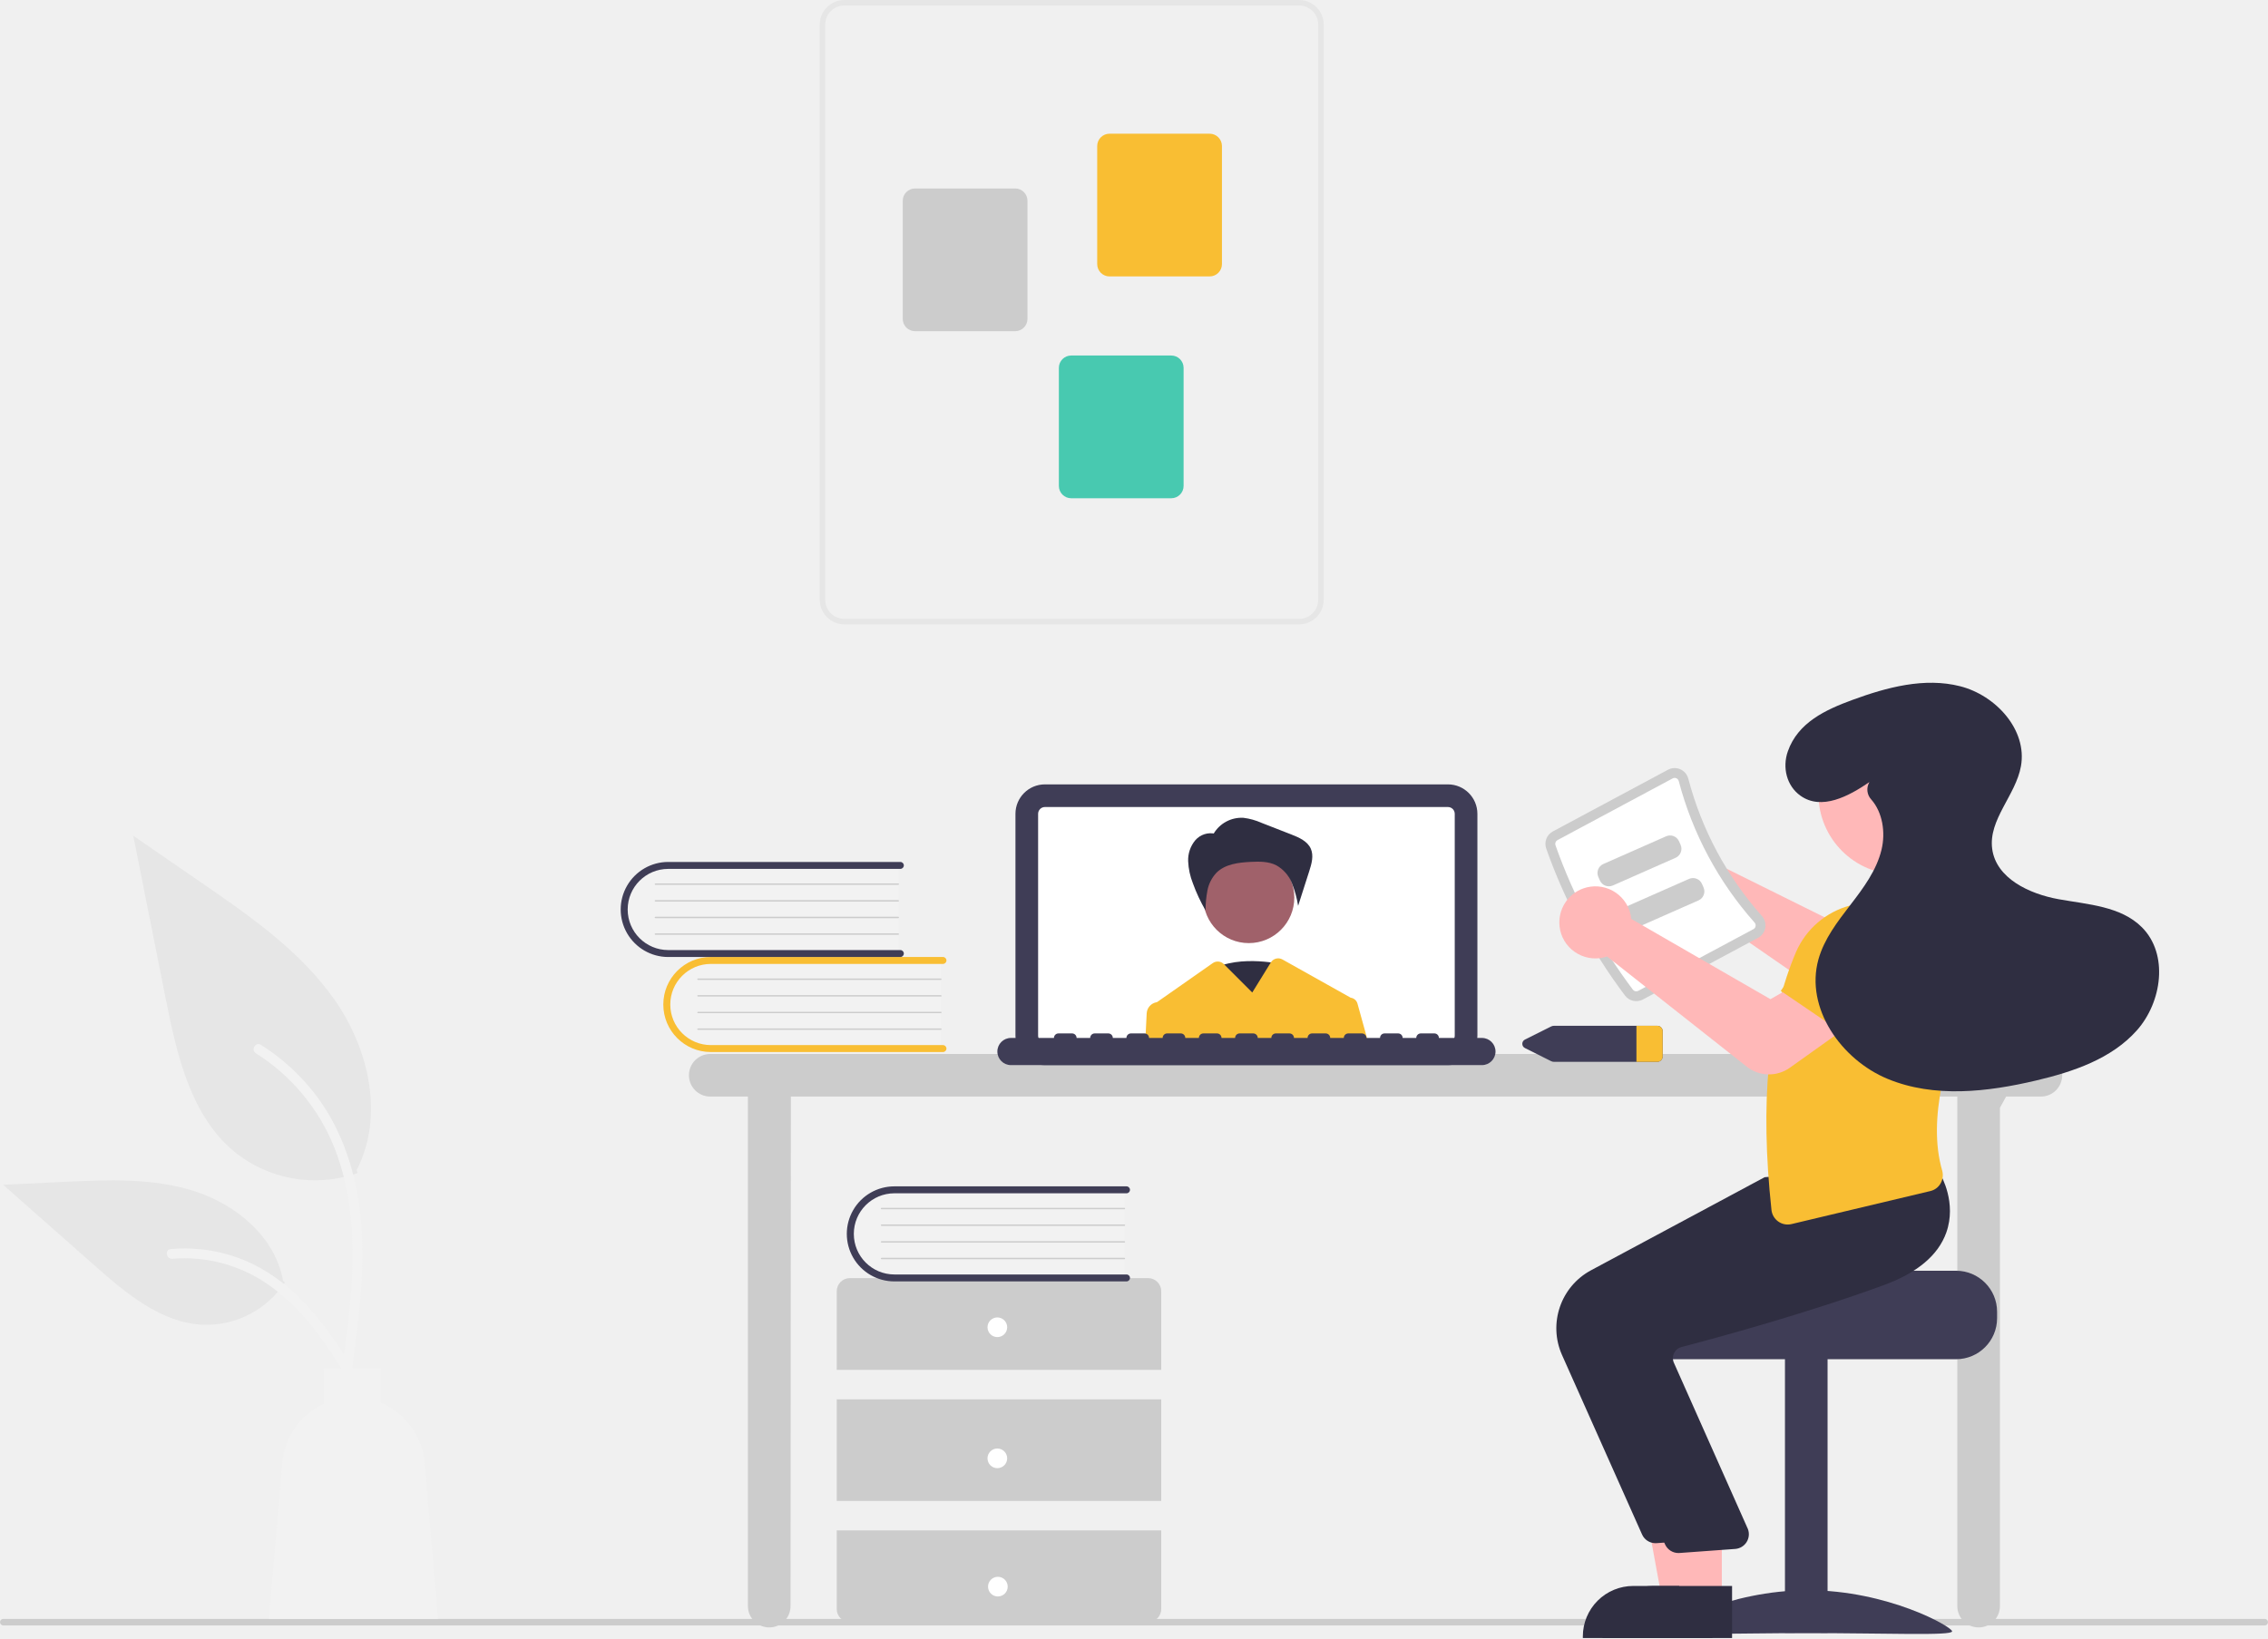
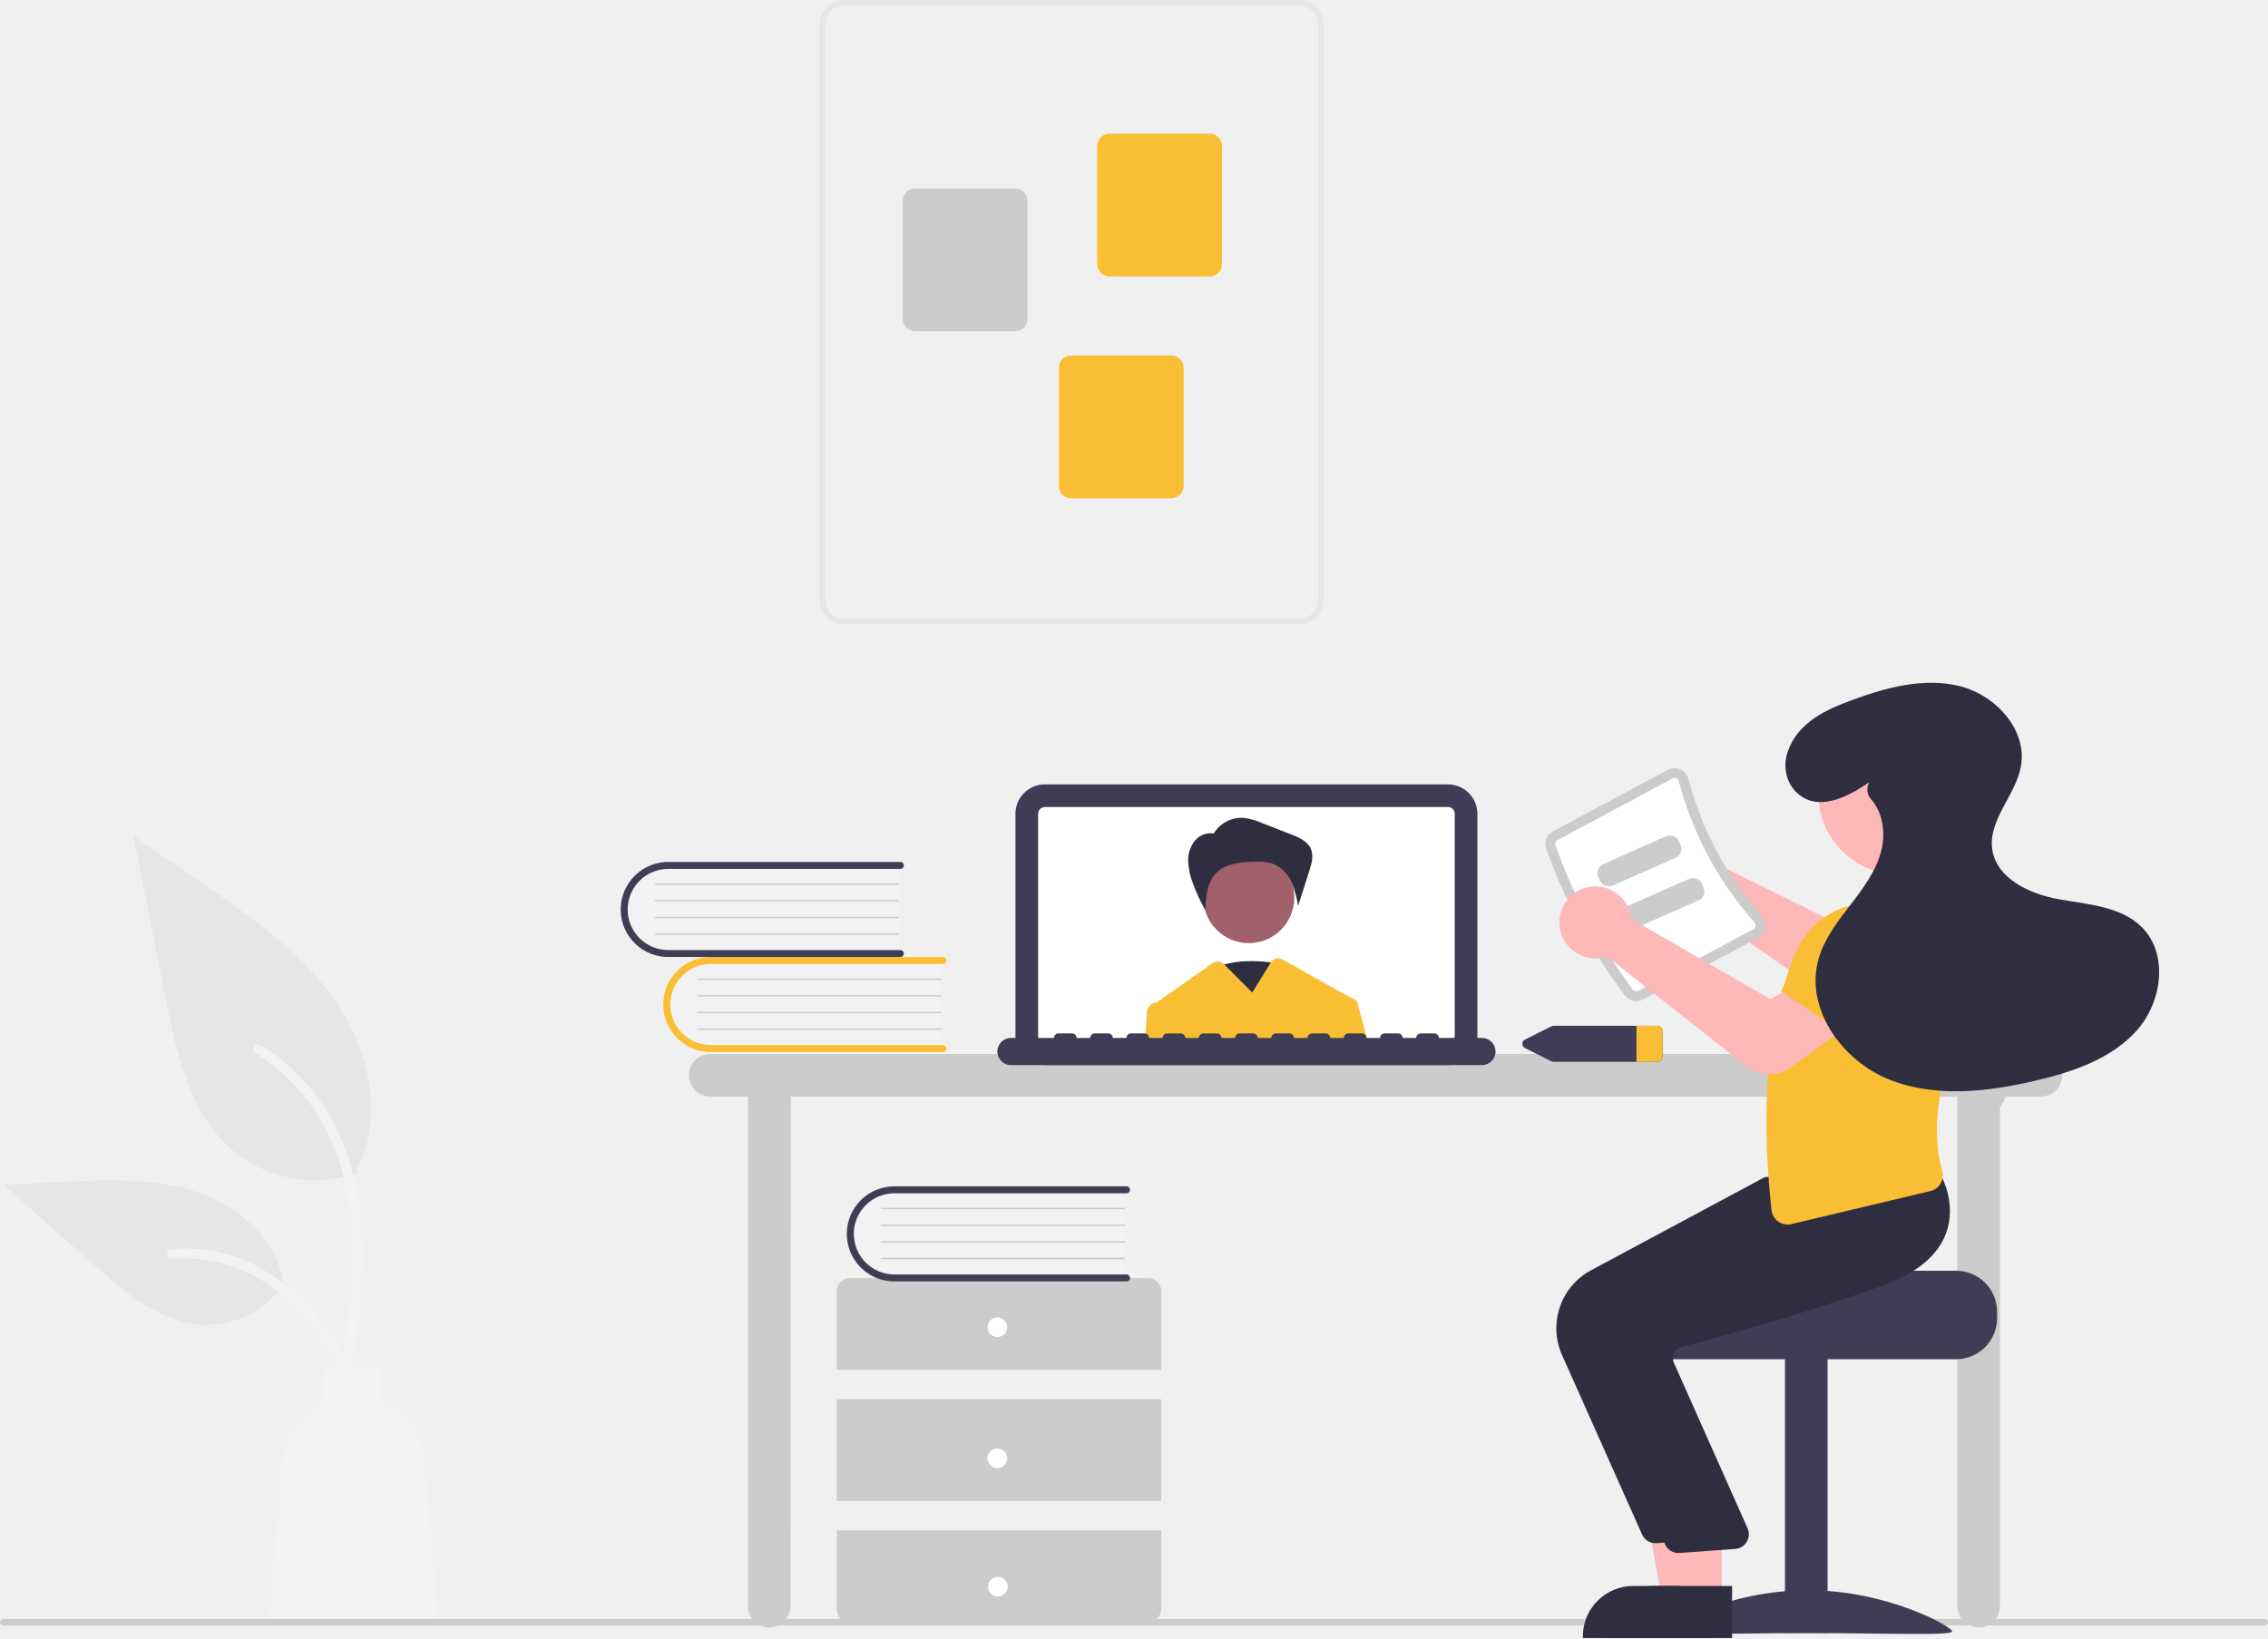
<svg xmlns="http://www.w3.org/2000/svg" width="692px" height="500px" viewBox="0 0 692 500" version="1.1">
  <g id="Page-1" stroke="none" stroke-width="1" fill="none" fill-rule="evenodd">
    <g id="banner-img-learning" fill-rule="nonzero">
      <path d="M691,496.043 L1,496.043 C0.448,496.043 0,495.595 0,495.043 C0,494.491 0.448,494.043 1,494.043 L691,494.043 C691.552,494.043 692,494.491 692,495.043 C692,495.595 691.552,496.043 691,496.043 Z" id="Path" fill="#CCCCCC" />
      <path d="M622.704,321.641 L216.704,321.641 C213.115,321.641 210.204,324.551 210.204,328.141 C210.204,331.731 213.115,334.641 216.704,334.641 L228.204,334.641 L228.204,490.141 C228.204,493.731 231.115,496.641 234.704,496.641 C238.294,496.641 241.204,493.731 241.204,490.141 L241.303,334.641 L597.204,334.641 L597.204,490.141 C597.204,493.731 600.115,496.641 603.704,496.641 C607.294,496.641 610.204,493.731 610.204,490.141 L610.204,338.069 L612.095,334.641 L622.704,334.641 C626.294,334.641 629.204,331.731 629.204,328.141 C629.204,324.551 626.294,321.641 622.704,321.641 L622.704,321.641 Z" id="Path" fill="#CCCCCC" />
      <path d="M441.794,325.043 L318.812,325.043 C313.854,325.037 309.836,321.019 309.83,316.061 L309.83,248.352 C309.836,243.394 313.854,239.376 318.812,239.37 L441.794,239.37 C446.752,239.376 450.77,243.394 450.776,248.352 L450.776,316.061 C450.77,321.019 446.752,325.037 441.794,325.043 L441.794,325.043 Z" id="Path" fill="#3F3D56" />
      <path d="M441.793,246.283 L318.813,246.283 C317.671,246.285 316.745,247.211 316.743,248.353 L316.743,316.063 C316.745,317.205 317.671,318.131 318.813,318.133 L441.793,318.133 C442.936,318.131 443.861,317.205 443.863,316.063 L443.863,248.353 C443.861,247.211 442.936,246.285 441.793,246.283 Z" id="Path" fill="#FFFFFF" />
      <path d="M390.792,294.221 C390.792,294.221 376.07,290.829 367.972,297.048 C359.875,303.268 378.278,317.403 378.278,317.403 L390.792,294.221 Z" id="Path" fill="#2F2E41" />
      <circle id="Oval" fill="#A0616A" cx="381.024" cy="273.924" r="13.887" />
      <path d="M370.286,254.43 C372.174,251.225 375.699,249.35 379.412,249.574 C381.317,249.813 383.176,250.334 384.928,251.118 L394.006,254.66 C396.355,255.576 398.928,256.698 399.947,259.005 C400.893,261.145 400.187,263.617 399.473,265.846 L396.076,276.439 C395.7,274.042 395.054,271.694 394.152,269.441 C393.234,267.174 391.576,265.283 389.447,264.078 C387.089,262.868 384.31,262.893 381.663,263.02 C377.913,263.201 373.837,263.678 371.173,266.322 C369.759,267.824 368.801,269.696 368.409,271.721 C368.023,273.736 367.829,275.782 367.829,277.833 C366.292,275.19 364.996,272.414 363.96,269.538 C363.107,267.396 362.621,265.126 362.522,262.823 C362.433,260.5 363.203,258.226 364.686,256.436 C366.222,254.651 368.636,253.892 370.917,254.475 L370.286,254.43 Z" id="Path" fill="#2F2E41" />
      <path d="M414.183,306.263 C413.916,305.304 413.101,304.599 412.113,304.473 C412.081,304.451 412.048,304.431 412.013,304.413 L391.282,292.795 C390.052,292.106 388.498,292.506 387.753,293.703 L382.083,302.883 L373.543,294.343 L373.408,294.207 C372.503,293.303 371.079,293.178 370.031,293.912 L352.993,305.843 C352.963,305.843 352.933,305.853 352.903,305.853 C351.223,306.133 349.964,307.542 349.873,309.243 L349.433,318.133 L417.473,318.133 L414.183,306.263 Z" id="Path" fill="#F9BE33" />
      <path d="M452.158,316.752 L439.03,316.752 C439.03,315.989 438.412,315.37 437.649,315.37 L433.503,315.37 C432.74,315.37 432.121,315.989 432.121,316.752 L427.976,316.752 C427.976,315.989 427.357,315.37 426.594,315.37 L422.449,315.37 C421.685,315.37 421.067,315.989 421.067,316.752 L416.921,316.752 C416.921,315.989 416.303,315.37 415.54,315.37 L411.394,315.37 C410.631,315.37 410.012,315.989 410.012,316.752 L405.867,316.752 C405.867,315.989 405.248,315.37 404.485,315.37 L400.34,315.37 C399.576,315.37 398.958,315.989 398.958,316.752 L394.812,316.752 C394.812,315.989 394.194,315.37 393.43,315.37 L389.285,315.37 C388.522,315.37 387.903,315.989 387.903,316.752 L383.758,316.752 C383.758,315.989 383.139,315.37 382.376,315.37 L378.23,315.37 C377.467,315.37 376.849,315.989 376.849,316.752 L372.703,316.752 C372.703,315.989 372.084,315.37 371.321,315.37 L367.176,315.37 C366.413,315.37 365.794,315.989 365.794,316.752 L361.649,316.752 C361.649,315.989 361.03,315.37 360.267,315.37 L356.121,315.37 C355.358,315.37 354.74,315.989 354.74,316.752 L350.594,316.752 C350.594,315.989 349.975,315.37 349.212,315.37 L345.067,315.37 C344.304,315.37 343.685,315.989 343.685,316.752 L339.54,316.752 C339.54,315.989 338.921,315.37 338.158,315.37 L334.012,315.37 C333.249,315.37 332.63,315.989 332.63,316.752 L328.485,316.752 C328.485,315.989 327.866,315.37 327.103,315.37 L322.958,315.37 C322.195,315.37 321.576,315.989 321.576,316.752 L308.449,316.752 C306.162,316.756 304.31,318.611 304.31,320.898 C304.31,323.185 306.162,325.04 308.449,325.043 L452.158,325.043 C454.447,325.043 456.303,323.187 456.303,320.898 C456.303,318.608 454.447,316.752 452.158,316.752 Z" id="Path" fill="#3F3D56" />
      <path d="M287.079,292.678 L287.079,320.204 L218.117,320.204 C213.086,320.379 208.36,317.795 205.792,313.465 C203.225,309.134 203.225,303.748 205.792,299.418 C208.36,295.087 213.086,292.503 218.117,292.678 L287.079,292.678 Z" id="Path" fill="#F2F2F2" />
      <path d="M288.773,319.992 C288.773,320.577 288.299,321.051 287.714,321.051 L216.889,321.051 C208.878,321.051 202.385,314.557 202.385,306.547 C202.385,298.537 208.878,292.043 216.889,292.043 L287.714,292.043 C288.299,292.043 288.773,292.517 288.773,293.102 C288.773,293.686 288.299,294.16 287.714,294.16 L216.889,294.16 C210.052,294.167 204.513,299.71 204.513,306.547 C204.513,313.384 210.052,318.927 216.889,318.934 L287.714,318.934 C288.299,318.934 288.773,319.408 288.773,319.992 L288.773,319.992 Z" id="Path" fill="#F9BE33" />
      <path d="M287.079,299.03 L212.971,299.03 C212.895,299.031 212.825,298.991 212.787,298.925 C212.749,298.859 212.749,298.778 212.787,298.712 C212.825,298.647 212.895,298.606 212.971,298.607 L287.079,298.607 C287.195,298.608 287.289,298.702 287.289,298.819 C287.289,298.935 287.195,299.03 287.079,299.03 L287.079,299.03 Z" id="Path" fill="#CCCCCC" />
      <path d="M287.079,304.112 L212.971,304.112 C212.895,304.113 212.825,304.072 212.787,304.007 C212.749,303.941 212.749,303.86 212.787,303.794 C212.825,303.728 212.895,303.688 212.971,303.689 L287.079,303.689 C287.195,303.689 287.289,303.784 287.289,303.9 C287.289,304.017 287.195,304.111 287.079,304.112 Z" id="Path" fill="#CCCCCC" />
      <path d="M287.079,309.194 L212.971,309.194 C212.895,309.194 212.825,309.154 212.787,309.088 C212.749,309.023 212.749,308.941 212.787,308.876 C212.825,308.81 212.895,308.77 212.971,308.77 L287.079,308.77 C287.195,308.771 287.289,308.866 287.289,308.982 C287.289,309.098 287.195,309.193 287.079,309.194 L287.079,309.194 Z" id="Path" fill="#CCCCCC" />
      <path d="M287.079,314.275 L212.971,314.275 C212.895,314.276 212.825,314.236 212.787,314.17 C212.749,314.104 212.749,314.023 212.787,313.957 C212.825,313.892 212.895,313.851 212.971,313.852 L287.079,313.852 C287.195,313.853 287.289,313.947 287.289,314.064 C287.289,314.18 287.195,314.275 287.079,314.275 L287.079,314.275 Z" id="Path" fill="#CCCCCC" />
      <path d="M274.079,263.678 L274.079,291.204 L205.117,291.204 C200.086,291.379 195.36,288.795 192.792,284.465 C190.225,280.134 190.225,274.748 192.792,270.418 C195.36,266.087 200.086,263.503 205.117,263.678 L274.079,263.678 Z" id="Path" fill="#F2F2F2" />
      <path d="M275.773,290.992 C275.773,291.577 275.299,292.051 274.714,292.051 L203.889,292.051 C198.707,292.051 193.919,289.287 191.328,284.799 C188.737,280.311 188.737,274.783 191.328,270.295 C193.919,265.808 198.707,263.043 203.889,263.043 L274.714,263.043 C275.299,263.043 275.773,263.517 275.773,264.102 C275.773,264.686 275.299,265.16 274.714,265.16 L203.889,265.16 C197.052,265.167 191.513,270.71 191.513,277.547 C191.513,284.384 197.052,289.927 203.889,289.934 L274.714,289.934 C275.299,289.934 275.773,290.408 275.773,290.992 L275.773,290.992 Z" id="Path" fill="#3F3D56" />
      <path d="M274.079,270.03 L199.971,270.03 C199.895,270.031 199.825,269.991 199.787,269.925 C199.749,269.859 199.749,269.778 199.787,269.712 C199.825,269.647 199.895,269.606 199.971,269.607 L274.079,269.607 C274.195,269.608 274.289,269.702 274.289,269.819 C274.289,269.935 274.195,270.03 274.079,270.03 L274.079,270.03 Z" id="Path" fill="#CCCCCC" />
      <path d="M274.079,275.112 L199.971,275.112 C199.895,275.113 199.825,275.072 199.787,275.007 C199.749,274.941 199.749,274.86 199.787,274.794 C199.825,274.728 199.895,274.688 199.971,274.689 L274.079,274.689 C274.195,274.689 274.289,274.784 274.289,274.9 C274.289,275.017 274.195,275.111 274.079,275.112 L274.079,275.112 Z" id="Path" fill="#CCCCCC" />
      <path d="M274.079,280.194 L199.971,280.194 C199.895,280.194 199.825,280.154 199.787,280.088 C199.749,280.023 199.749,279.941 199.787,279.876 C199.825,279.81 199.895,279.77 199.971,279.77 L274.079,279.77 C274.195,279.771 274.289,279.866 274.289,279.982 C274.289,280.098 274.195,280.193 274.079,280.194 L274.079,280.194 Z" id="Path" fill="#CCCCCC" />
      <path d="M274.079,285.275 L199.971,285.275 C199.895,285.276 199.825,285.236 199.787,285.17 C199.749,285.104 199.749,285.023 199.787,284.957 C199.825,284.892 199.895,284.851 199.971,284.852 L274.079,284.852 C274.195,284.853 274.289,284.947 274.289,285.064 C274.289,285.18 274.195,285.275 274.079,285.275 L274.079,285.275 Z" id="Path" fill="#CCCCCC" />
      <path d="M354.303,418.043 L354.303,394.043 C354.303,391.834 352.512,390.043 350.303,390.043 L259.303,390.043 C257.094,390.043 255.303,391.834 255.303,394.043 L255.303,418.043 L354.303,418.043 Z" id="Path" fill="#CCCCCC" />
      <rect id="Rectangle" fill="#CCCCCC" x="255.303" y="427.043" width="99" height="31" />
      <path d="M255.303,467.043 L255.303,491.043 C255.303,493.252 257.094,495.043 259.303,495.043 L350.303,495.043 C352.512,495.043 354.303,493.252 354.303,491.043 L354.303,467.043 L255.303,467.043 Z" id="Path" fill="#CCCCCC" />
      <circle id="Oval" fill="#FFFFFF" cx="304.303" cy="405.043" r="3" />
      <circle id="Oval" fill="#FFFFFF" cx="304.303" cy="445.043" r="3" />
      <circle id="Oval" fill="#FFFFFF" cx="304.464" cy="484.196" r="3" />
      <path d="M343.079,362.678 L343.079,390.204 L274.117,390.204 C269.086,390.379 264.36,387.795 261.792,383.465 C259.225,379.134 259.225,373.748 261.792,369.418 C264.36,365.087 269.086,362.503 274.117,362.678 L343.079,362.678 Z" id="Path" fill="#F2F2F2" />
      <path d="M344.773,389.992 C344.773,390.577 344.299,391.051 343.714,391.051 L272.889,391.051 C267.704,391.055 262.911,388.292 260.318,383.802 C257.724,379.313 257.724,373.781 260.318,369.292 C262.911,364.802 267.704,362.039 272.889,362.043 L343.714,362.043 C344.299,362.043 344.773,362.517 344.773,363.102 C344.773,363.686 344.299,364.16 343.714,364.16 L272.889,364.16 C266.052,364.167 260.513,369.71 260.513,376.547 C260.513,383.384 266.052,388.927 272.889,388.934 L343.714,388.934 C344.299,388.934 344.773,389.408 344.773,389.992 L344.773,389.992 Z" id="Path" fill="#3F3D56" />
      <path d="M343.079,369.03 L268.971,369.03 C268.895,369.031 268.825,368.991 268.787,368.925 C268.749,368.859 268.749,368.778 268.787,368.712 C268.825,368.647 268.895,368.606 268.971,368.607 L343.079,368.607 C343.195,368.608 343.289,368.702 343.289,368.819 C343.289,368.935 343.195,369.03 343.079,369.03 L343.079,369.03 Z" id="Path" fill="#CCCCCC" />
      <path d="M343.079,374.112 L268.971,374.112 C268.895,374.113 268.825,374.072 268.787,374.007 C268.749,373.941 268.749,373.86 268.787,373.794 C268.825,373.728 268.895,373.688 268.971,373.689 L343.079,373.689 C343.195,373.689 343.289,373.784 343.289,373.9 C343.289,374.017 343.195,374.111 343.079,374.112 L343.079,374.112 Z" id="Path" fill="#CCCCCC" />
      <path d="M343.079,379.194 L268.971,379.194 C268.895,379.194 268.825,379.154 268.787,379.088 C268.749,379.023 268.749,378.941 268.787,378.876 C268.825,378.81 268.895,378.77 268.971,378.77 L343.079,378.77 C343.195,378.771 343.289,378.866 343.289,378.982 C343.289,379.098 343.195,379.193 343.079,379.194 L343.079,379.194 Z" id="Path" fill="#CCCCCC" />
      <path d="M343.079,384.275 L268.971,384.275 C268.895,384.276 268.825,384.236 268.787,384.17 C268.749,384.104 268.749,384.023 268.787,383.957 C268.825,383.892 268.895,383.851 268.971,383.852 L343.079,383.852 C343.195,383.853 343.289,383.947 343.289,384.064 C343.289,384.18 343.195,384.275 343.079,384.275 L343.079,384.275 Z" id="Path" fill="#CCCCCC" />
      <path d="M250.11,183.021 L250.11,7.521 C250.115,3.369 253.48,0.005 257.632,2.84217094e-14 L396.36,2.84217094e-14 C400.512,0.005 403.877,3.369 403.882,7.521 L403.882,183.021 C403.877,187.173 400.512,190.538 396.36,190.543 L257.632,190.543 C253.48,190.538 250.115,187.173 250.11,183.021 Z M257.632,1.671 C254.402,1.675 251.785,4.292 251.782,7.521 L251.782,183.021 C251.785,186.251 254.402,188.868 257.632,188.871 L396.36,188.871 C399.59,188.868 402.207,186.251 402.21,183.021 L402.21,7.521 C402.207,4.292 399.59,1.675 396.36,1.671 L257.632,1.671 Z" id="Shape" fill="#E6E6E6" />
      <path d="M334.775,80.598 L334.775,44.562 C334.778,42.486 336.46,40.804 338.536,40.801 L369.073,40.801 C371.149,40.804 372.832,42.486 372.834,44.562 L372.834,80.598 C372.832,82.674 371.149,84.356 369.073,84.358 L338.536,84.358 C336.46,84.356 334.778,82.674 334.775,80.598 Z" id="Path" fill="#F9BE33" />
      <path d="M275.44,97.312 L275.44,61.276 C275.442,59.2 277.124,57.518 279.2,57.516 L309.737,57.516 C311.814,57.518 313.496,59.2 313.498,61.276 L313.498,97.312 C313.496,99.388 311.814,101.07 309.737,101.073 L279.2,101.073 C277.124,101.07 275.442,99.388 275.44,97.312 L275.44,97.312 Z" id="Path" fill="#CCCCCC" />
-       <path d="M323.075,148.291 L323.075,112.255 C323.078,110.179 324.76,108.496 326.836,108.494 L357.373,108.494 C359.449,108.496 361.132,110.179 361.134,112.255 L361.134,148.291 C361.132,150.367 359.449,152.049 357.373,152.051 L326.836,152.051 C324.76,152.049 323.078,150.367 323.075,148.291 Z" id="Path" fill="#48C9B0" />
+       <path d="M323.075,148.291 L323.075,112.255 C323.078,110.179 324.76,108.496 326.836,108.494 L357.373,108.494 C359.449,108.496 361.132,110.179 361.134,112.255 L361.134,148.291 C361.132,150.367 359.449,152.049 357.373,152.051 L326.836,152.051 C324.76,152.049 323.078,150.367 323.075,148.291 Z" id="Path" fill="#F9BE33" />
      <path d="M505.563,313.043 L474.143,313.043 C473.845,313.043 473.551,313.111 473.283,313.243 L465.353,317.213 C464.819,317.44 464.473,317.963 464.473,318.543 C464.473,319.123 464.819,319.646 465.353,319.873 L473.283,323.843 C473.551,323.975 473.845,324.043 474.143,324.043 L505.563,324.043 C506.464,324.095 507.239,323.413 507.303,322.513 L507.303,314.573 C507.24,313.673 506.464,312.991 505.563,313.043 Z" id="Path" fill="#3F3D56" />
      <path d="M507.303,314.573 L507.303,322.513 C507.239,323.413 506.464,324.095 505.563,324.043 L499.303,324.043 L499.303,313.043 L505.563,313.043 C506.464,312.991 507.24,313.673 507.303,314.573 Z" id="Path" fill="#F9BE33" />
      <path d="M505.327,253.643 C508.205,252.401 511.477,252.445 514.32,253.766 C517.164,255.086 519.309,257.557 520.217,260.557 C520.357,261.028 520.464,261.507 520.537,261.992 L564.475,283.781 L574.643,277.042 L587.295,291.607 L571.769,304.217 C567.935,307.307 562.529,307.515 558.468,304.73 L513.889,273.902 C513.557,274.043 513.218,274.166 512.874,274.272 C509.873,275.18 506.627,274.764 503.952,273.129 C501.276,271.495 499.425,268.796 498.864,265.711 C498.781,265.269 498.727,264.821 498.701,264.372 C498.448,259.762 501.091,255.481 505.327,253.643 L505.327,253.643 Z" id="Path" fill="#FFB8B8" />
      <path d="M596.841,387.792 L548.831,387.792 C548.831,389.172 499.351,390.292 499.351,390.292 C498.575,390.876 497.867,391.547 497.241,392.292 C495.362,394.533 494.335,397.367 494.341,400.292 L494.341,402.292 C494.344,409.194 499.939,414.789 506.841,414.792 L596.841,414.792 C603.742,414.786 609.335,409.193 609.341,402.292 L609.341,400.292 C609.331,393.392 603.741,387.801 596.841,387.792 Z" id="Path" fill="#3F3D56" />
      <rect id="Rectangle" fill="#3F3D56" transform="translate(551.1175, 456.2951) rotate(-180) translate(-551.1175, -456.2951) " x="544.617" y="414.295" width="13" height="84" />
      <path d="M507.618,497.838 C507.618,499.243 527.317,498.382 551.617,498.382 C575.918,498.382 595.617,499.243 595.617,497.838 C595.617,496.434 575.918,485.295 551.617,485.295 C527.317,485.295 507.618,496.434 507.618,497.838 Z" id="Path" fill="#3F3D56" />
      <polygon id="Path" fill="#FFB8B8" points="519.353 487.993 507.094 487.992 501.261 456.195 519.355 456.196" />
      <path d="M522.48,499.877 L482.949,499.875 L482.949,499.375 C482.949,495.295 484.57,491.381 487.456,488.495 C490.341,485.61 494.255,483.989 498.336,483.989 L498.337,483.989 L522.481,483.99 L522.48,499.877 Z" id="Path" fill="#2F2E41" />
      <path d="M501.017,468.275 L476.576,413.467 C472.344,403.888 476.183,392.665 485.394,387.683 L538.408,359.255 L562.599,357.198 L584.914,355.17 L585.074,355.442 C585.28,355.79 590.078,364.077 586.835,373.164 C584.375,380.056 577.976,385.44 567.816,389.166 C544.102,397.861 516.707,405.293 506.03,408.084 C505.075,408.328 504.271,408.968 503.819,409.843 C503.366,410.708 503.294,411.723 503.622,412.642 L526.329,463.657 C526.81,464.968 526.654,466.428 525.908,467.609 C525.162,468.79 523.91,469.557 522.52,469.686 L505.553,470.921 C505.409,470.935 505.266,470.942 505.123,470.942 C503.348,470.942 501.739,469.897 501.017,468.275 Z" id="Path" fill="#2F2E41" />
      <polygon id="Path" fill="#FFB8B8" points="525.353 487.993 513.094 487.992 507.261 456.195 525.355 456.196" />
      <path d="M528.48,499.877 L488.949,499.875 L488.949,499.375 C488.949,495.295 490.57,491.381 493.456,488.495 C496.341,485.61 500.255,483.989 504.336,483.989 L504.337,483.989 L528.481,483.99 L528.48,499.877 Z" id="Path" fill="#2F2E41" />
      <path d="M508.017,471.275 L483.576,416.467 C479.344,406.888 483.183,395.665 492.394,390.683 L545.408,362.255 L569.599,360.198 L591.914,358.17 L592.074,358.442 C592.28,358.79 597.078,367.077 593.835,376.164 C591.375,383.056 584.976,388.44 574.816,392.166 C551.102,400.861 523.707,408.293 513.03,411.084 C512.075,411.328 511.271,411.968 510.819,412.843 C510.366,413.708 510.294,414.723 510.622,415.642 L533.329,466.657 C533.81,467.968 533.654,469.428 532.908,470.609 C532.162,471.79 530.91,472.557 529.52,472.686 L512.553,473.921 C512.409,473.935 512.266,473.942 512.123,473.942 C510.348,473.942 508.739,472.897 508.017,471.275 Z" id="Path" fill="#2F2E41" />
      <path d="M495.835,303.844 C485.564,290.183 477.445,275.03 471.759,258.913 C471.079,256.922 471.938,254.731 473.791,253.733 L508.936,234.902 C510.088,234.28 511.463,234.224 512.662,234.75 C513.883,235.281 514.791,236.345 515.123,237.634 C519.214,253.166 526.903,267.516 537.569,279.525 C538.458,280.516 538.841,281.861 538.607,283.172 C538.381,284.461 537.574,285.575 536.417,286.19 L501.272,305.021 C499.416,306.011 497.115,305.513 495.835,303.844 L495.835,303.844 Z" id="Path" fill="#CCCCCC" />
      <path d="M498.233,302.042 C498.623,302.529 499.304,302.67 499.855,302.377 L535,283.545 C535.346,283.365 535.588,283.033 535.653,282.648 C535.727,282.242 535.607,281.824 535.328,281.52 C524.348,269.158 516.432,254.384 512.221,238.395 C512.122,237.995 511.842,237.664 511.463,237.5 C511.106,237.341 510.695,237.358 510.353,237.546 L475.208,256.378 C474.659,256.674 474.398,257.32 474.588,257.915 C480.172,273.744 488.146,288.625 498.233,302.042 L498.233,302.042 Z" id="Path" fill="#FFFFFF" />
      <path d="M612.593,298.821 L585.068,309.28 L578.348,290.614 C576.506,285.496 578.618,279.796 583.35,277.114 L583.35,277.114 C588.14,274.399 594.195,275.581 597.612,279.899 L612.593,298.821 Z" id="Path" fill="#6C63FF" />
      <path d="M542.583,372.781 C541.411,371.952 540.652,370.659 540.499,369.232 C536.974,336.322 539.429,310.568 548.005,290.497 C551.065,283.484 557.17,278.259 564.572,276.318 L586.822,275.194 L586.937,275.25 C597.246,280.3 603.025,291.512 601.156,302.839 C594,321.702 588.008,341.341 592.577,357.185 C592.965,358.523 592.79,359.961 592.093,361.168 C591.418,362.335 590.291,363.17 588.978,363.477 L546.599,373.558 C545.211,373.889 543.748,373.605 542.583,372.781 Z" id="Path" fill="#F9BE33" />
      <circle id="Oval" fill="#FFB8B8" cx="579.396" cy="242.323" r="24.561" />
      <path d="M511.243,261.776 L492.102,270.226 C490.586,270.893 488.816,270.207 488.146,268.693 L487.672,267.62 C487.005,266.104 487.691,264.335 489.205,263.664 L508.347,255.215 C509.863,254.548 511.633,255.233 512.303,256.748 L512.776,257.82 C513.444,259.336 512.758,261.106 511.243,261.776 Z" id="Path" fill="#CCCCCC" />
      <path d="M518.243,274.776 L499.102,283.226 C497.586,283.893 495.816,283.207 495.146,281.693 L494.672,280.62 C494.005,279.104 494.691,277.335 496.205,276.664 L515.347,268.215 C516.863,267.548 518.633,268.233 519.303,269.748 L519.776,270.82 C520.444,272.336 519.758,274.106 518.243,274.776 L518.243,274.776 Z" id="Path" fill="#CCCCCC" />
      <path d="M533.005,325.553 L490.331,291.887 C489.991,292.007 489.645,292.109 489.295,292.193 C486.248,292.906 483.043,292.291 480.477,290.502 C477.893,288.711 476.206,285.892 475.85,282.768 C475.261,277.686 478.247,272.866 483.059,271.13 C486.01,270.072 489.273,270.322 492.027,271.819 C494.782,273.315 496.768,275.916 497.486,278.967 C497.596,279.446 497.672,279.931 497.715,280.42 L540.196,304.927 L550.768,298.84 L562.479,314.172 L546.065,325.872 C542.119,328.661 536.81,328.532 533.005,325.553 L533.005,325.553 Z" id="Path" fill="#FFB8B8" />
      <path d="M567.686,318.947 L543.337,302.39 L554.78,286.183 C557.917,281.74 563.799,280.203 568.709,282.543 L568.709,282.543 C573.679,284.912 576.181,290.55 574.603,295.826 L567.686,318.947 Z" id="Path" fill="#F9BE33" />
      <path d="M570.391,238.665 C564.079,242.986 555.79,247.427 549.342,242.826 C545.109,239.805 543.775,234.21 545.492,229.301 C548.579,220.472 557.061,216.586 565.172,213.606 C575.717,209.733 587.198,206.652 598.083,209.426 C608.969,212.199 618.589,222.739 616.624,233.799 C615.044,242.693 606.654,250.094 607.845,259.048 C609.044,268.06 619.179,272.804 628.126,274.415 C637.074,276.026 647.087,276.543 653.517,282.97 C661.72,291.169 659.672,305.823 651.953,314.48 C644.234,323.136 632.586,327.06 621.299,329.727 C606.345,333.261 590.17,335.119 575.967,329.253 C561.764,323.388 550.712,307.599 554.826,292.794 C556.564,286.54 560.658,281.255 564.614,276.109 C568.571,270.964 572.578,265.583 574.087,259.27 C575.345,254.01 574.414,247.902 570.925,243.955 C569.623,242.538 569.383,240.444 570.331,238.769 L570.391,238.665 Z" id="Path" fill="#2F2E41" />
      <path d="M109.072,357.998 C96.201,362.523 81.902,360.004 71.351,351.354 C58.139,340.265 53.997,321.995 50.626,305.079 C47.303,288.4 43.98,271.722 40.657,255.043 L61.529,269.415 C76.538,279.75 91.886,290.416 102.279,305.386 C112.671,320.356 117.208,340.791 108.858,356.989" id="Path" fill="#E6E6E6" />
      <path d="M107.288,418.577 C109.401,403.19 111.573,387.604 110.091,372.052 C108.775,358.24 104.561,344.749 95.982,333.688 C91.428,327.828 85.887,322.806 79.608,318.85 C77.971,317.817 76.464,320.412 78.094,321.441 C88.959,328.307 97.362,338.447 102.093,350.397 C107.318,363.687 108.157,378.173 107.257,392.291 C106.712,400.828 105.558,409.309 104.395,417.779 C104.205,418.574 104.663,419.381 105.443,419.625 C106.241,419.84 107.064,419.373 107.288,418.577 L107.288,418.577 Z" id="Path" fill="#F2F2F2" />
      <path d="M86.941,391.348 C81.421,399.738 71.923,404.64 61.886,404.28 C49.203,403.678 38.629,394.826 29.111,386.422 L0.958,361.564 L19.591,360.673 C32.99,360.032 46.736,359.433 59.498,363.566 C72.261,367.698 84.031,377.642 86.365,390.853" id="Path" fill="#E6E6E6" />
      <path d="M113.258,427.422 C103.09,409.431 91.297,389.436 70.223,383.045 C64.364,381.275 58.22,380.64 52.122,381.176 C50.201,381.342 50.68,384.305 52.599,384.139 C62.82,383.291 73.021,385.989 81.485,391.781 C89.63,397.325 95.972,405.033 101.339,413.207 C104.627,418.213 107.572,423.432 110.518,428.644 C111.459,430.31 114.21,429.108 113.258,427.422 L113.258,427.422 Z" id="Path" fill="#F2F2F2" />
      <path d="M129.55,446.359 C128.851,438.268 123.708,431.237 116.207,428.123 L116.207,417.722 L98.762,417.722 L98.762,428.45 C91.64,431.714 86.821,438.554 86.146,446.359 L82.044,494.043 L133.652,494.043 L129.55,446.359 Z" id="Path" fill="#F2F2F2" />
    </g>
  </g>
</svg>
